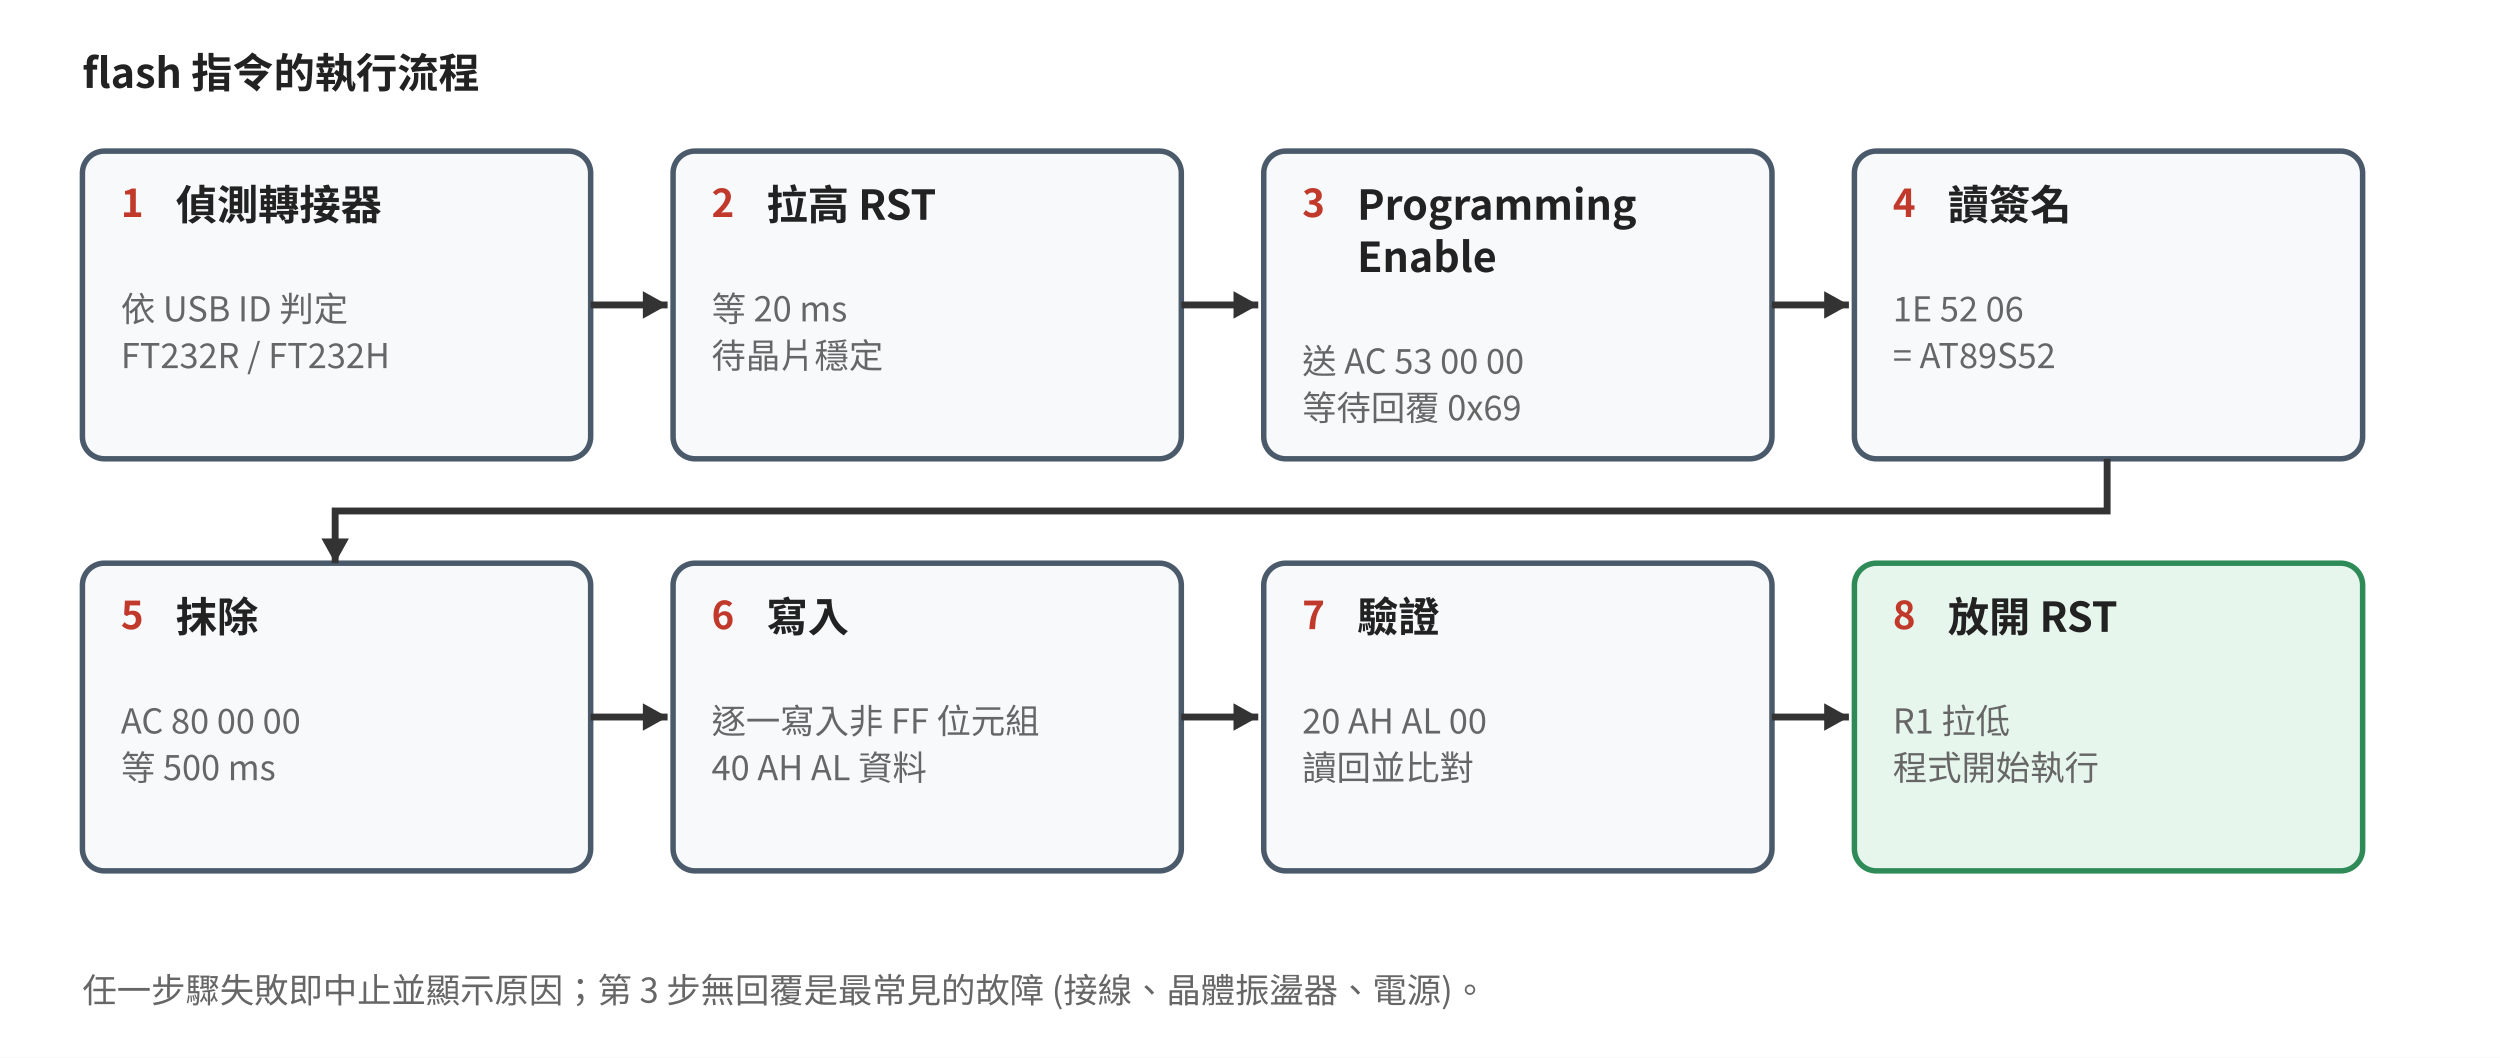
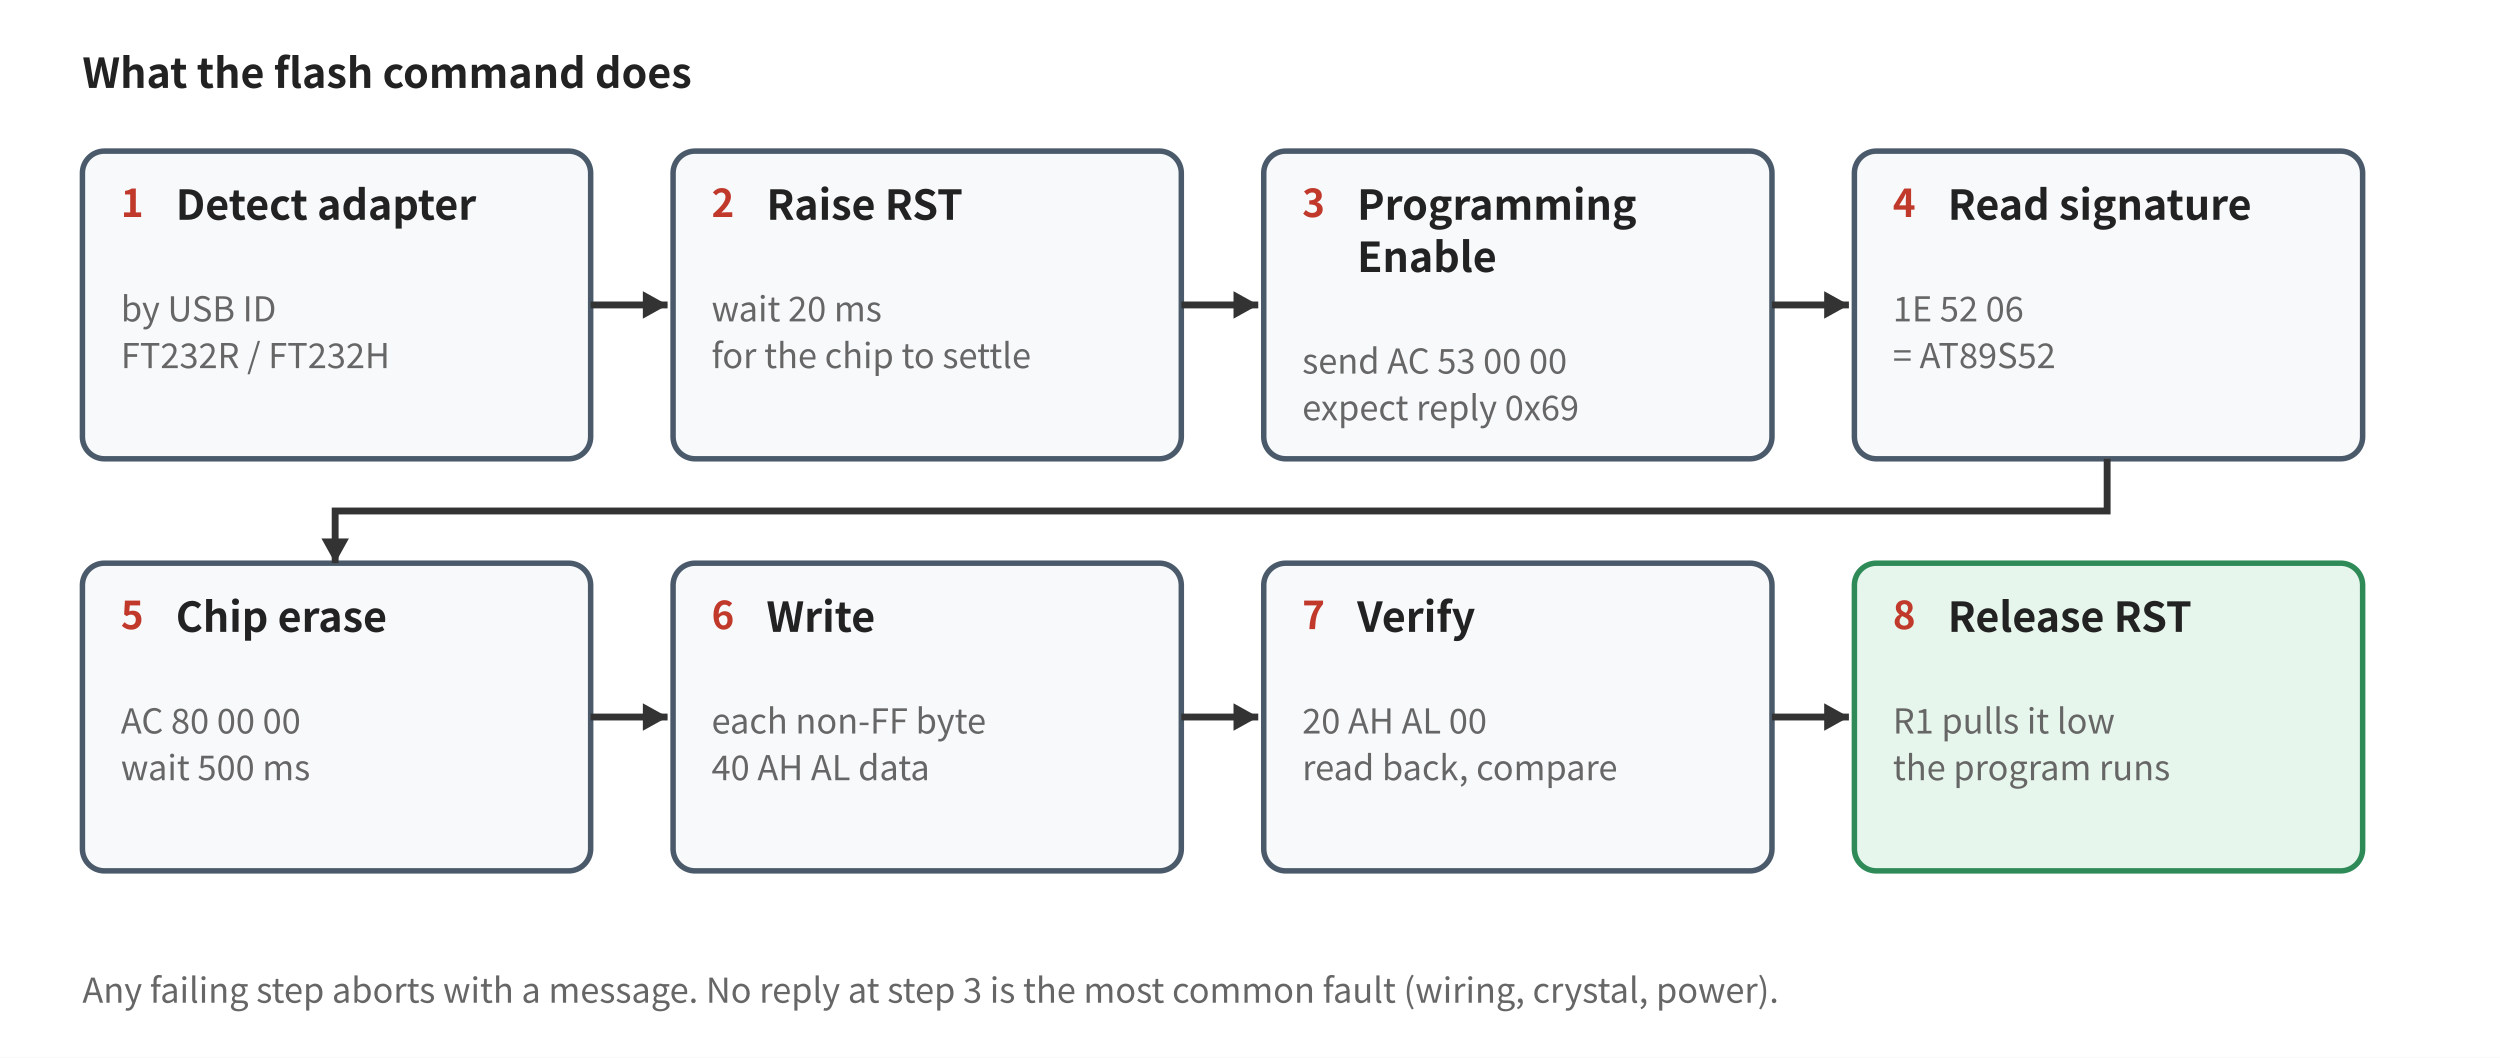
<svg xmlns="http://www.w3.org/2000/svg" viewBox="0 0 910 385" font-family="'Noto Sans CJK TC','PingFang TC','Microsoft JhengHei',sans-serif">
  <rect width="910" height="385" fill="#ffffff" />
  <style>.t{font-size:15px;fill:#222}.s{font-size:12.5px;fill:#666}.b{font-size:15px;font-weight:bold;fill:#222}.m{font-family:Menlo,Consolas,monospace;font-size:14px;fill:#222}.r{font-size:14px;font-weight:bold;fill:#c0392b}.box{fill:#f7f9fb;stroke:#4a5a6a;stroke-width:2}.hi{fill:#fff3cd;stroke:#c98a00;stroke-width:2}.w{stroke:#333;stroke-width:2.5;fill:none}.thin{stroke:#999;stroke-width:1;stroke-dasharray:4 4}.ok{fill:#e7f6ec;stroke:#2e8b57;stroke-width:2}</style>
-   <text x="30" y="32" class="b" text-anchor="start">flash 指令的執行流程</text>
+   <text x="30" y="32" class="b" text-anchor="start">What the flash command does</text>
  <rect x="30" y="55" width="185" height="112" rx="8" class="box" />
  <text x="44" y="79" class="r" text-anchor="start">1</text>
-   <text x="64" y="80" class="b" text-anchor="start">偵測轉接器</text>
-   <text x="44" y="117" class="s" text-anchor="start">依 USB ID 判定</text>
+   <text x="64" y="80" class="b" text-anchor="start">Detect adapter</text>
+   <text x="44" y="117" class="s" text-anchor="start">by USB ID</text>
  <text x="44" y="134" class="s" text-anchor="start">FT232R / FT232H</text>
  <line x1="215" y1="111" x2="243" y2="111" class="w" />
  <polygon points="243,111 234,106 234,116" fill="#333" />
  <rect x="245" y="55" width="185" height="112" rx="8" class="box" />
  <text x="259" y="79" class="r" text-anchor="start">2</text>
-   <text x="279" y="80" class="b" text-anchor="start">拉高 RST</text>
-   <text x="259" y="117" class="s" text-anchor="start">等 20 ms</text>
-   <text x="259" y="134" class="s" text-anchor="start">待晶片穩定</text>
+   <text x="279" y="80" class="b" text-anchor="start">Raise RST</text>
+   <text x="259" y="117" class="s" text-anchor="start">wait 20 ms</text>
+   <text x="259" y="134" class="s" text-anchor="start">for the chip to settle</text>
  <line x1="430" y1="111" x2="458" y2="111" class="w" />
  <polygon points="458,111 449,106 449,116" fill="#333" />
  <rect x="460" y="55" width="185" height="112" rx="8" class="box" />
  <text x="474" y="79" class="r" text-anchor="start">3</text>
  <text x="494" y="80" class="b" text-anchor="start">Programming</text>
  <text x="494" y="99" class="b" text-anchor="start">Enable</text>
-   <text x="474" y="136" class="s" text-anchor="start">送 AC 53 00 00</text>
-   <text x="474" y="153" class="s" text-anchor="start">等待回覆 0x69</text>
+   <text x="474" y="136" class="s" text-anchor="start">send AC 53 00 00</text>
+   <text x="474" y="153" class="s" text-anchor="start">expect reply 0x69</text>
  <line x1="645" y1="111" x2="673" y2="111" class="w" />
  <polygon points="673,111 664,106 664,116" fill="#333" />
  <rect x="675" y="55" width="185" height="112" rx="8" class="box" />
  <text x="689" y="79" class="r" text-anchor="start">4</text>
-   <text x="709" y="80" class="b" text-anchor="start">讀簽名</text>
+   <text x="709" y="80" class="b" text-anchor="start">Read signature</text>
  <text x="689" y="117" class="s" text-anchor="start">1E 52 06</text>
  <text x="689" y="134" class="s" text-anchor="start">= AT89S52</text>
  <rect x="30" y="205" width="185" height="112" rx="8" class="box" />
  <text x="44" y="229" class="r" text-anchor="start">5</text>
-   <text x="64" y="230" class="b" text-anchor="start">抹除</text>
+   <text x="64" y="230" class="b" text-anchor="start">Chip erase</text>
  <text x="44" y="267" class="s" text-anchor="start">AC 80 00 00</text>
-   <text x="44" y="284" class="s" text-anchor="start">等 500 ms</text>
+   <text x="44" y="284" class="s" text-anchor="start">wait 500 ms</text>
  <line x1="215" y1="261" x2="243" y2="261" class="w" />
  <polygon points="243,261 234,256 234,266" fill="#333" />
  <rect x="245" y="205" width="185" height="112" rx="8" class="box" />
  <text x="259" y="229" class="r" text-anchor="start">6</text>
-   <text x="279" y="230" class="b" text-anchor="start">寫入</text>
-   <text x="259" y="267" class="s" text-anchor="start">逐一寫入非 FF 位元組</text>
-   <text x="259" y="284" class="s" text-anchor="start">40 AH AL 資料</text>
+   <text x="279" y="230" class="b" text-anchor="start">Write</text>
+   <text x="259" y="267" class="s" text-anchor="start">each non-FF byte</text>
+   <text x="259" y="284" class="s" text-anchor="start">40 AH AL data</text>
  <line x1="430" y1="261" x2="458" y2="261" class="w" />
  <polygon points="458,261 449,256 449,266" fill="#333" />
  <rect x="460" y="205" width="185" height="112" rx="8" class="box" />
  <text x="474" y="229" class="r" text-anchor="start">7</text>
-   <text x="494" y="230" class="b" text-anchor="start">驗證</text>
+   <text x="494" y="230" class="b" text-anchor="start">Verify</text>
  <text x="474" y="267" class="s" text-anchor="start">20 AH AL 00</text>
-   <text x="474" y="284" class="s" text-anchor="start">讀回並比對</text>
+   <text x="474" y="284" class="s" text-anchor="start">read back, compare</text>
  <line x1="645" y1="261" x2="673" y2="261" class="w" />
  <polygon points="673,261 664,256 664,266" fill="#333" />
  <rect x="675" y="205" width="185" height="112" rx="8" class="ok" />
  <text x="689" y="229" class="r" text-anchor="start">8</text>
-   <text x="709" y="230" class="b" text-anchor="start">放開 RST</text>
-   <text x="689" y="267" class="s" text-anchor="start">R1 拉低</text>
-   <text x="689" y="284" class="s" text-anchor="start">程式開始執行</text>
+   <text x="709" y="230" class="b" text-anchor="start">Release RST</text>
+   <text x="689" y="267" class="s" text-anchor="start">R1 pulls it low</text>
+   <text x="689" y="284" class="s" text-anchor="start">the program runs</text>
  <polyline points="767,167 767,186 122,186 122,205" class="w" />
  <polygon points="122,205 117,196 127,196" fill="#333" />
-   <text x="30" y="365" class="s" text-anchor="start">任一步驟失敗即中止並顯示原因；第 3 步無回覆是最常見的故障 (接線、晶體振盪器、電源)。</text>
+   <text x="30" y="365" class="s" text-anchor="start">Any failing step aborts with a message. No reply at step 3 is the most common fault (wiring, crystal, power).</text>
</svg>
